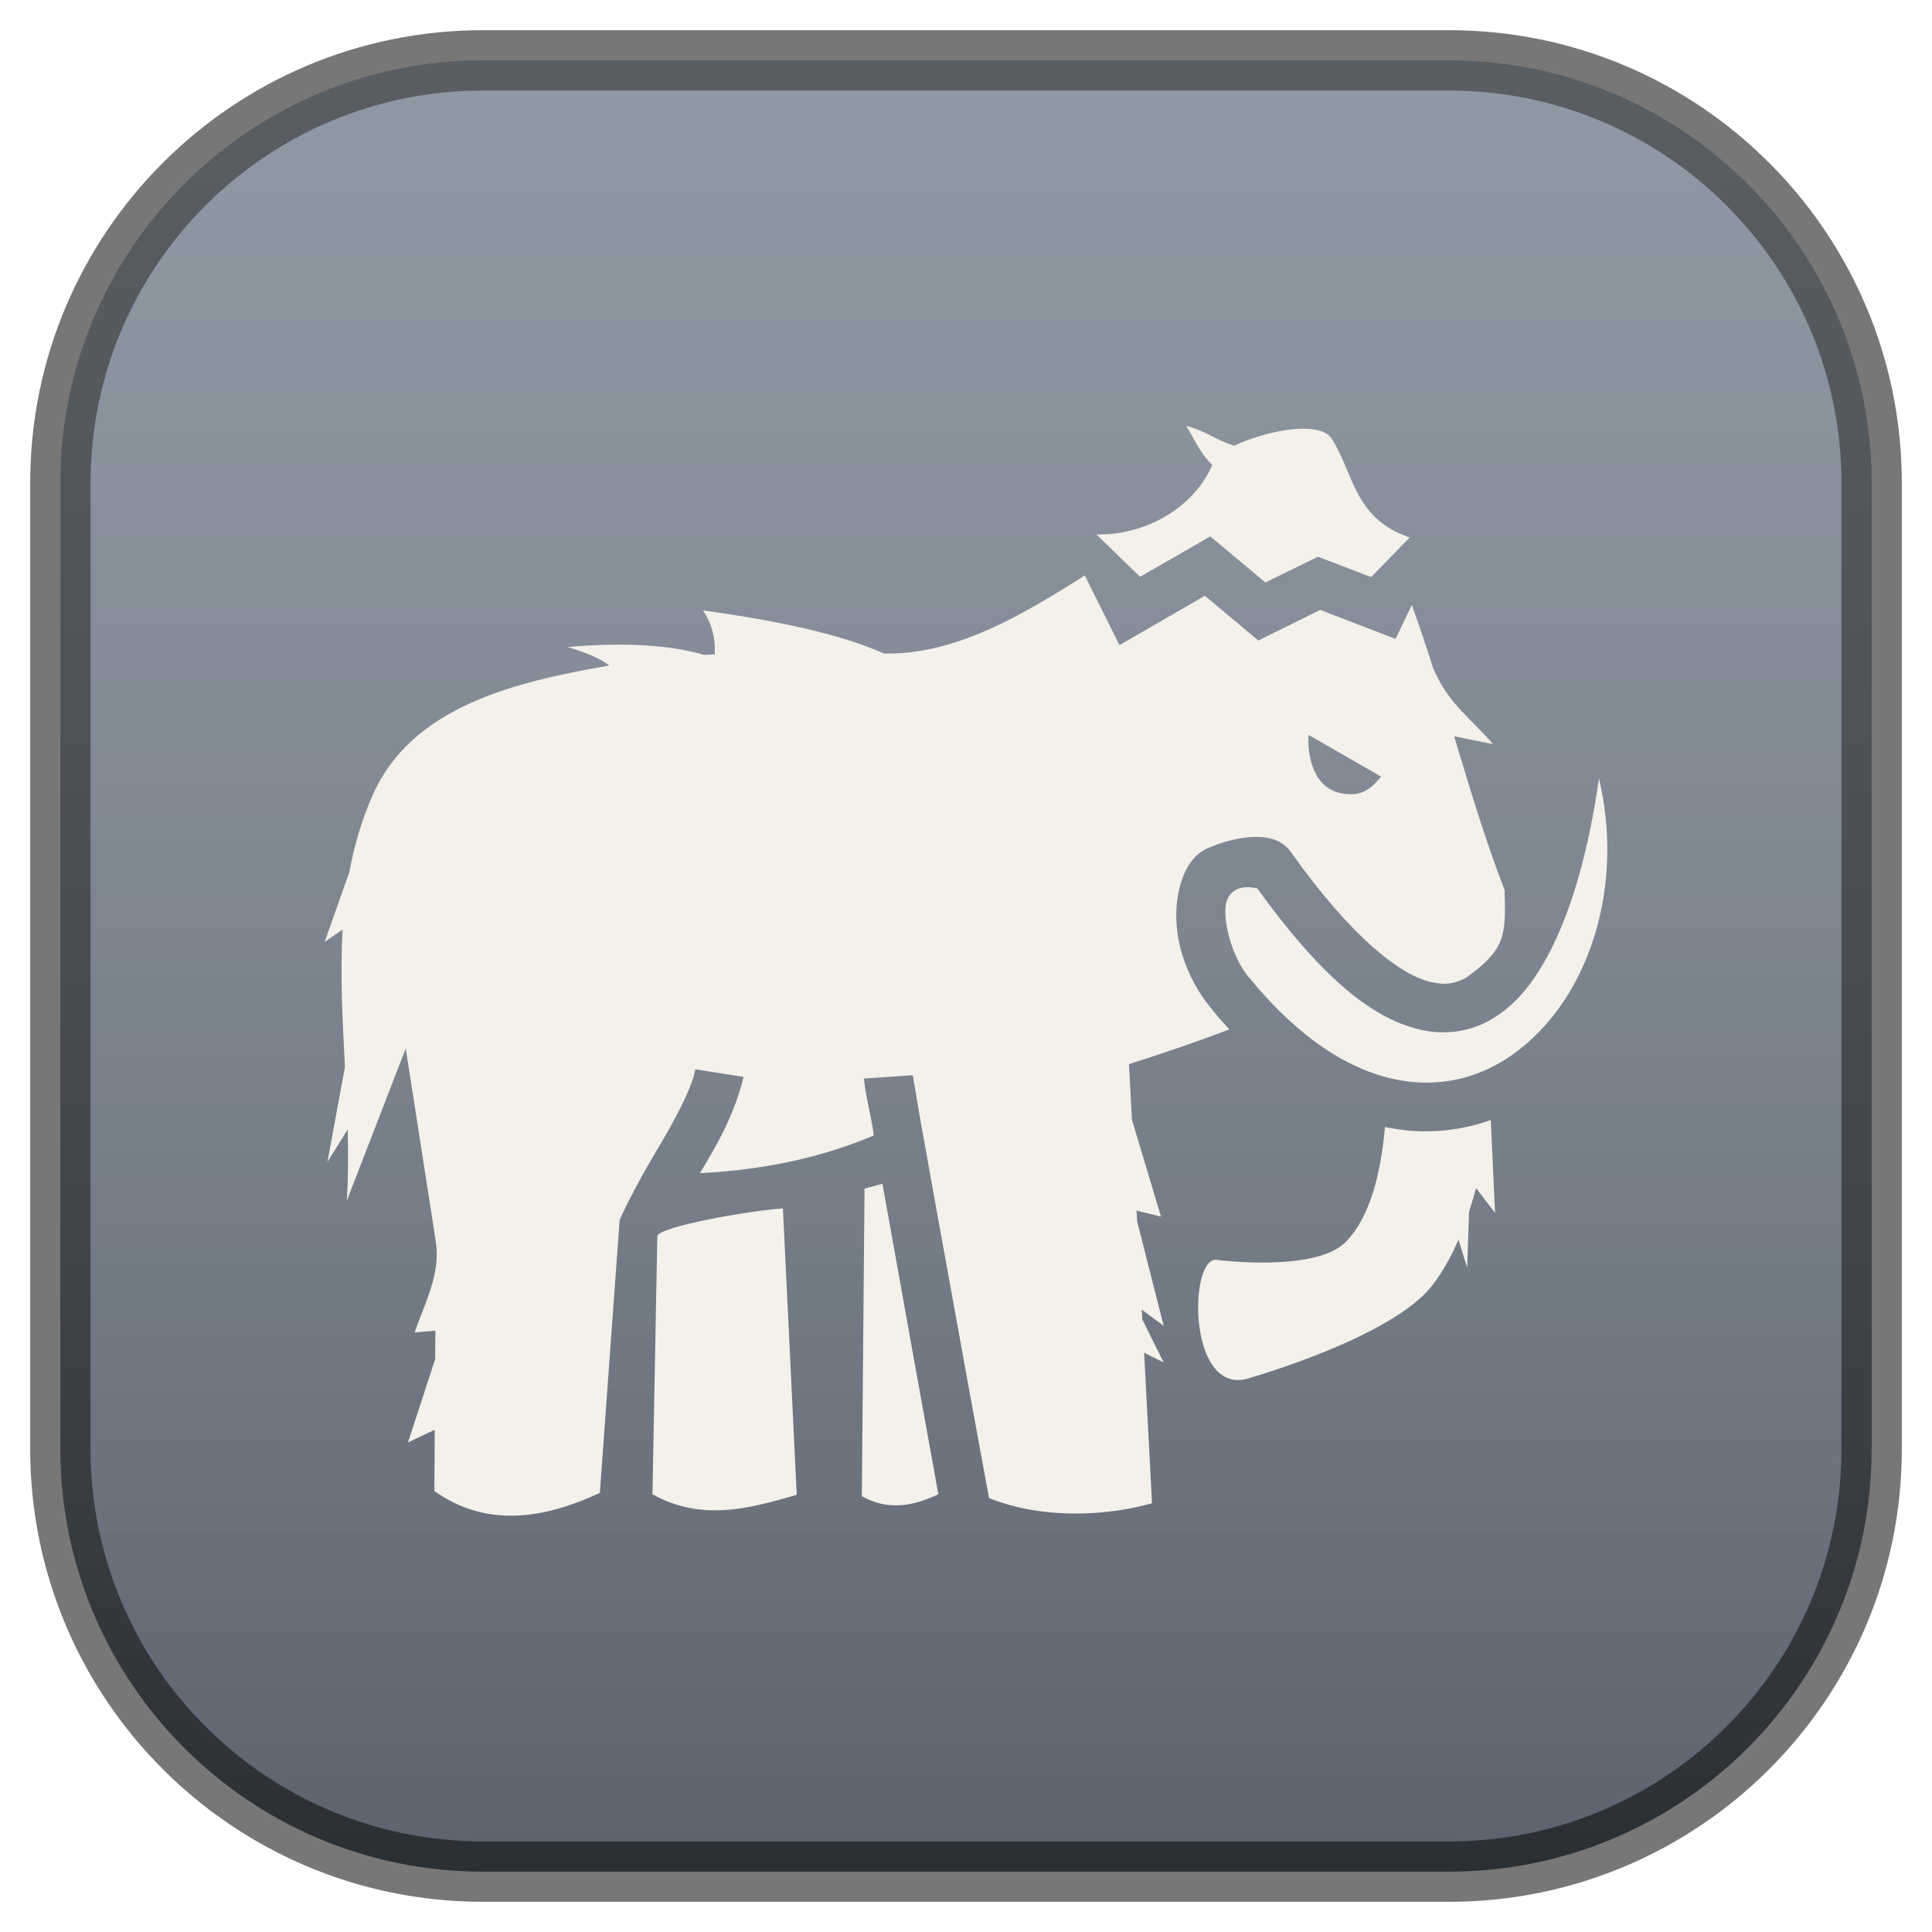
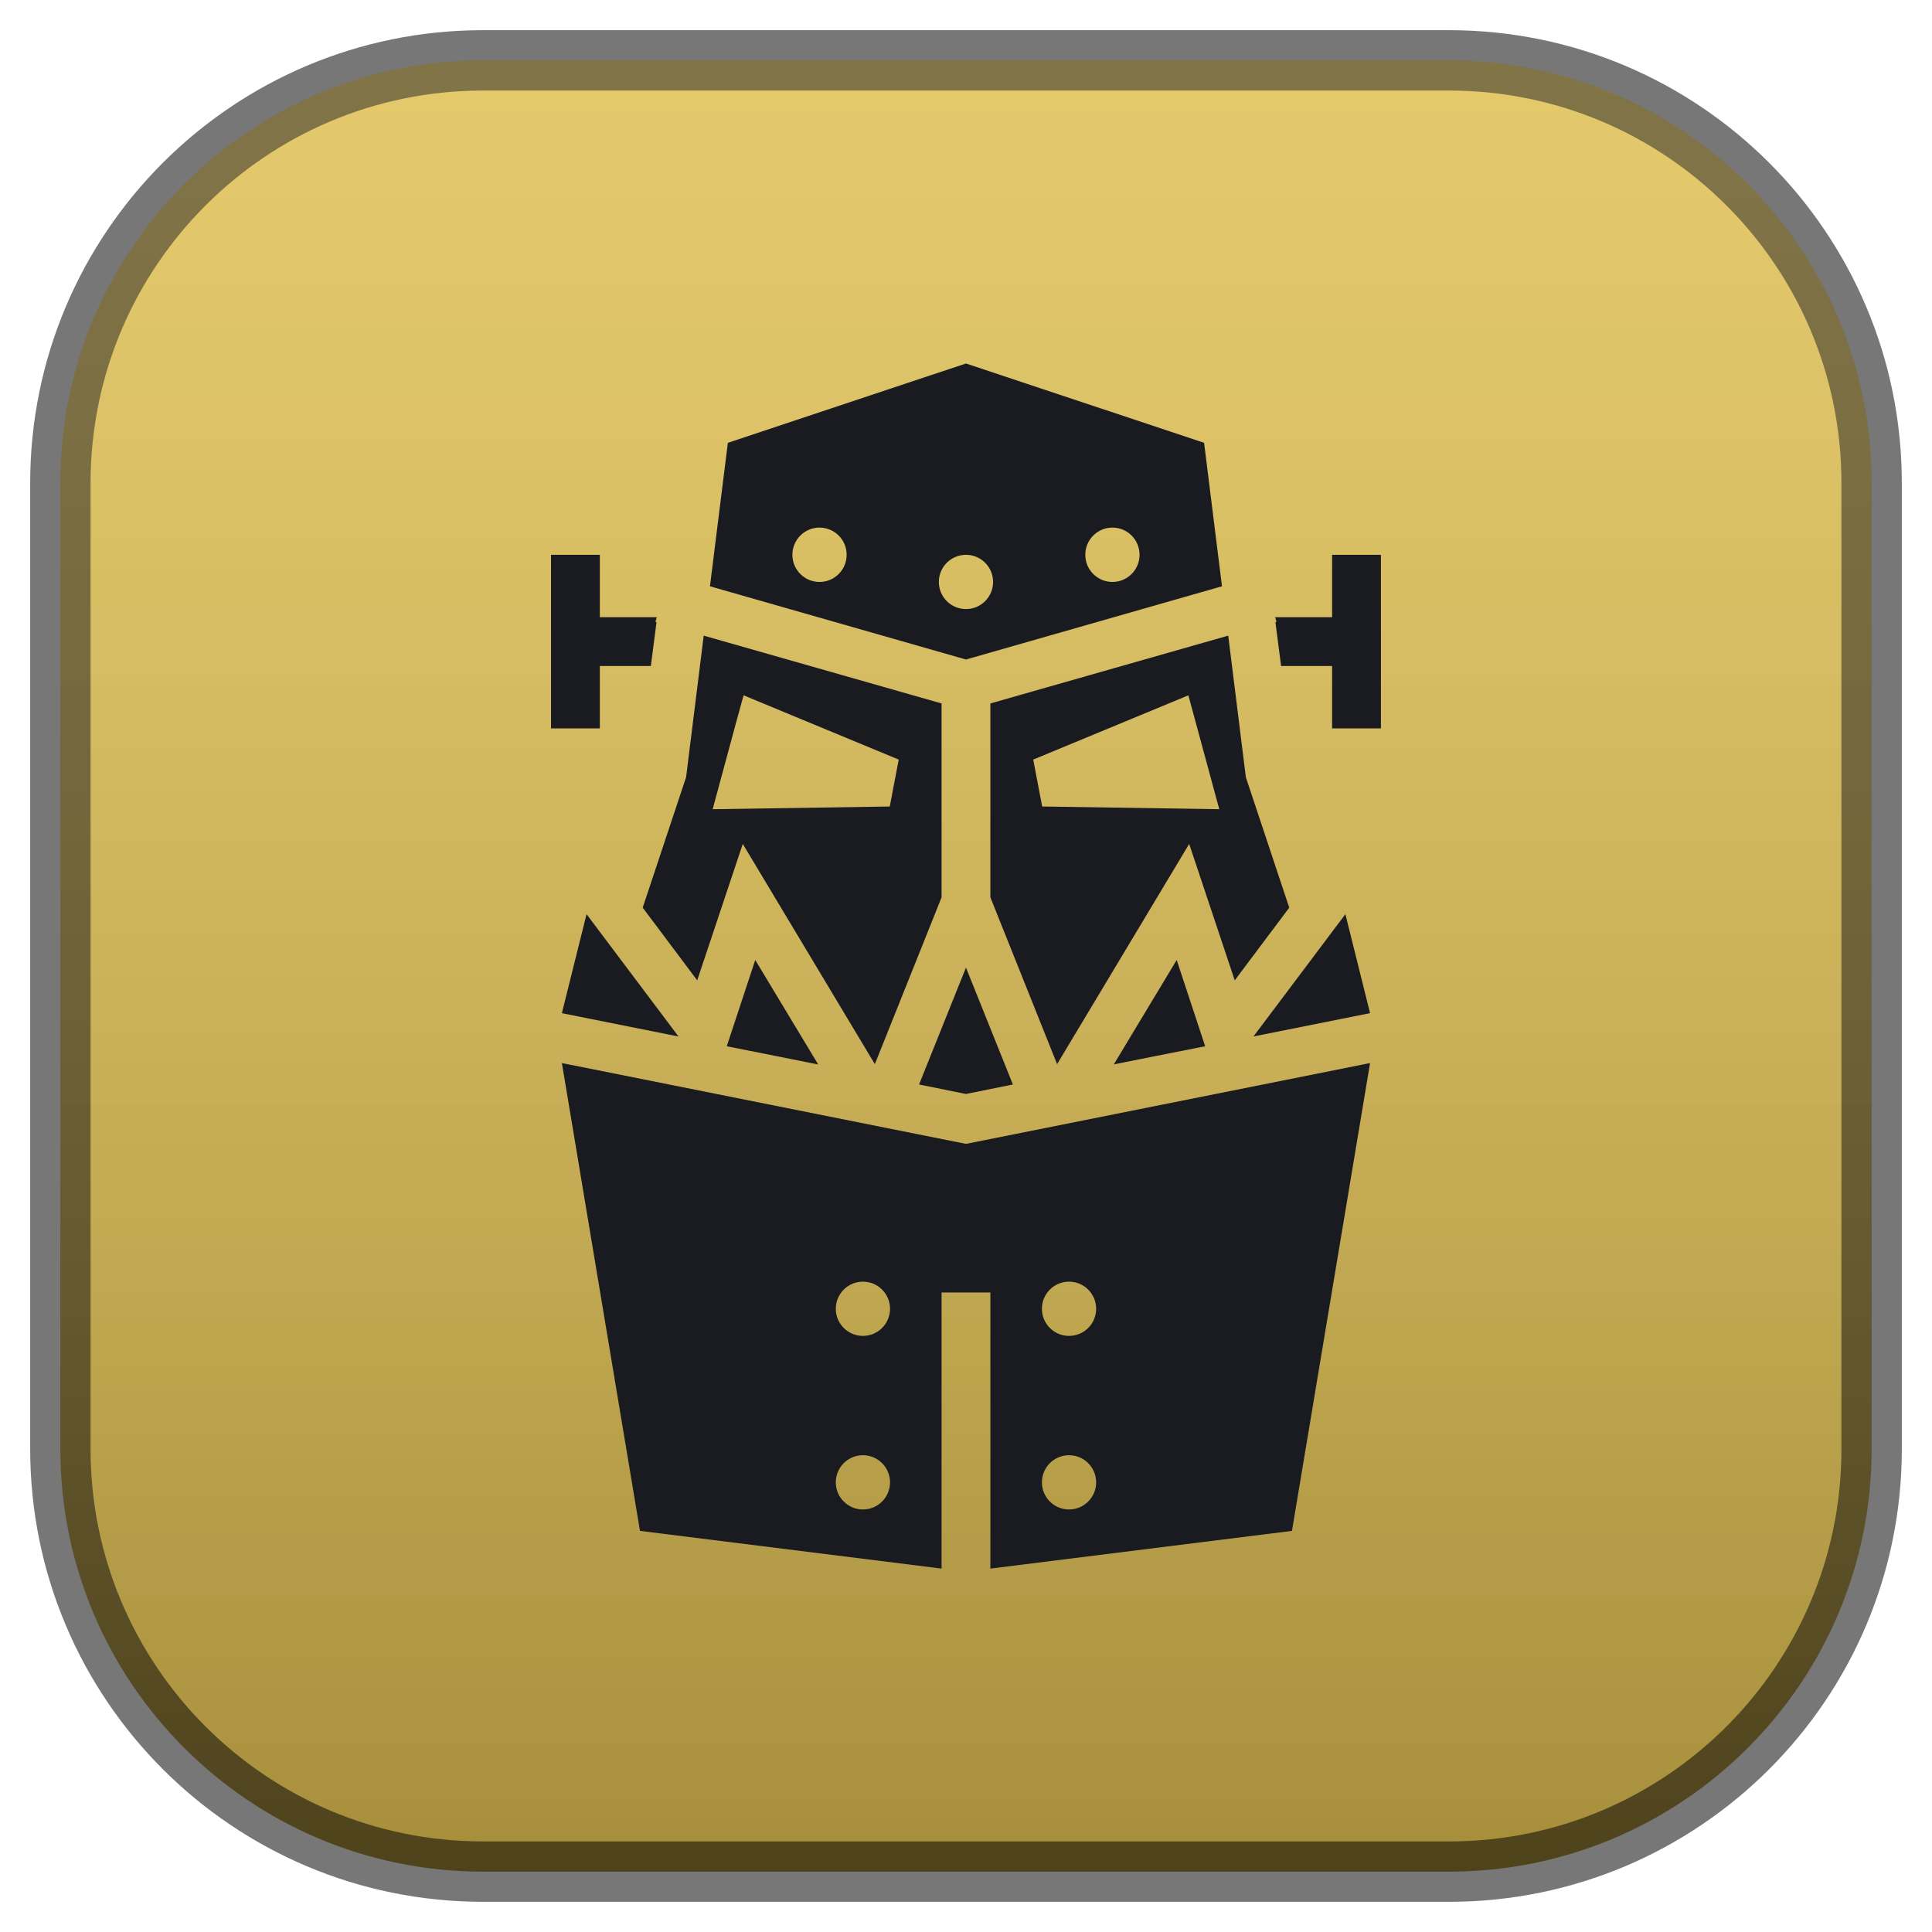
<svg xmlns="http://www.w3.org/2000/svg" width="64" height="64" viewBox="0 0 64 64">
  <defs>
    <linearGradient id="s" x1="0" y1="0" x2="0" y2="1">
      <stop offset="0" stop-color="#ffffff" stop-opacity="0.16" />
      <stop offset="1" stop-color="#000000" stop-opacity="0.26" />
    </linearGradient>
  </defs>
-   <rect x="2" y="2" width="60" height="60" rx="14" fill="#7a8694" stroke="#00000088" stroke-width="2" />
+   <rect x="2" y="2" width="60" height="60" rx="14" fill="#e0c050" stroke="#00000088" stroke-width="2" />
  <rect x="2" y="2" width="60" height="60" rx="14" fill="url(#s)" />
-   <g transform="translate(9 9) scale(0.08984)" fill="#f4f1ea">
-     <path d="M337.2 56.85c2.6 4.01 5 10.08 9.6 14.39-6 14.4-22.9 25.94-42.7 25.66l16.1 15.6 25.9-14.9 20.3 17 19.4-9.5 19.6 7.5L419.6 98c-20.7-7-20.6-23.84-28.8-36.5-1.6-2.43-5.2-3.51-9.8-3.59-7.6-.14-18 2.48-26.1 6.27-7-2.17-10.1-5.32-17.7-7.33zM299.8 112c-23.3 14.8-47.7 29.3-74 28.8-16.4-7.3-39.8-12.2-66.8-15.9 3.5 5.1 4.6 10.5 4.4 16.2-1.3.1-2.6.1-3.9.2-11.5-3.3-27-4.9-50.4-2.9 6.3 1.9 11.8 4 15.4 6.8-34.78 6.1-72.74 15-87.27 47.8-4.11 9.3-6.83 18.8-8.6 28.4l-9.09 25.7 6.61-4.5c-.98 16.6 0 33.6.86 50.6l-6.43 35 7.44-11.9c.24 8.8.23 17.6-.33 26.3l21.74-56.2 11.13 71.5c1.66 11.9-3.98 22.2-7.88 33.2l7.69-.6-.1 10.5-10.02 30.7 9.86-4.7-.12 22.6c18.75 13.3 39.44 10.7 61.01.7l7.3-100.7c4.9-10.8 11.1-21.3 16.5-30.4 5.8-10 10.6-19.8 11.4-25.1l17.8 2.8c-3.4 13.9-9.6 24.8-16.1 35.5 23.5-1.2 44.8-5.7 64.1-13.9-.8-6.9-3.2-15.1-3.6-21l18-1.2c1.1 6.7 3.1 18.5 4.5 26 2.7 15.2 6.3 35.1 9.9 54.8 6.6 36.7 12.8 70.2 13.7 75.1 21 8.4 45.2 6.2 60.1 1.9l-2.9-55.5 7.2 3.6-7.9-15.9-.2-3.6 8.1 6-9.8-38.6-.2-3.9 9 2.2-10.7-35.7-1.1-20.5c12.9-4.1 25.1-8.3 37-12.8-2.3-2.5-4.6-5.1-6.8-7.9-9.3-11.3-14.4-26.5-12.3-40.6 1.1-7.1 4.1-15.4 11.5-18.5 9.1-3.8 24.1-7.4 30.4 1.7 22.6 31.9 40.5 45.2 51.4 47.8 5.5 1.3 9.3.6 13.3-1.7 14.3-10.4 14.5-15.1 14-32.2-7.2-18.7-12.9-37.7-18.6-56.7l14.3 2.9c-7.5-9-16.3-14.5-22-27.9-2.5-7.8-5.1-15.6-7.9-23.4l-6 12.5-27.8-10.7-22.8 11.3-19.7-16.5-31.5 18.2zm82.5 58.8l26.8 15.4c-3.4 3.8-6.6 7.9-15.3 6-9.3-2.1-12-13-11.5-21.4zm107.1 16c-3.4 24-9.8 51-21.7 70.3-4.8 7.8-10.6 14.4-18.2 18.7-7.5 4.4-16.9 5.9-26.3 3.6-18.4-4.3-37.1-20.6-59.8-52-6.5-1.5-10.8.9-11.6 6.2-1 6.9 2.6 19.4 8.4 26.5h.1c20.9 25.7 41.6 36.7 59.7 38.6 18.1 1.9 34.4-5.1 47.3-18.4 20-20.5 30.9-56 22.1-93.5zm-39.9 126c-9.8 3.5-20.4 4.9-31.4 3.8-2.5-.3-5.1-.7-7.6-1.2-1.5 17-5.5 33.2-14.4 42.3-11.1 11.4-47.3 6.7-47.3 6.7-10.9-2.5-11.4 52.2 12.5 43.3 0 0 51.2-14.6 66.3-33.5 3.8-4.8 7.2-10.7 10-17.3l3.2 10.3.7-20.6c.9-2.8 1.8-5.8 2.6-8.7l7 9.2zm-224.3 23.5l-6.6 1.8-1 113.4c9.8 5.5 19.1 3.6 28.2-.7-1.7-9.8-6.8-37.4-12.7-70.5-2.8-15.5-5.5-30.5-7.9-44zm-36.7 9.1c-13 .9-44.9 6.6-46.3 10.1l-1.8 95.3c18.2 10.1 35.7 5.3 53.2.2z" />
+   <g transform="translate(9 9) scale(0.08984)" fill="#191b20">
+     <path d="M256 33.85L168.2 63.1l-6.6 52.9 94.4 27 94.4-27-6.6-52.9zm-54 60.51a10 9.999 0 0 1 10 10.04 10 9.999 0 0 1-10 10 10 9.999 0 0 1-10-10 10 9.999 0 0 1 10-10.04zm108 0a10 9.999 0 0 1 10 10.04 10 9.999 0 0 1-10 10 10 9.999 0 0 1-10-10 10 9.999 0 0 1 10-10.04zM103 104.4v64h18v-23h18.8l2.1-16.2-.4-.1.5-1.7h-21v-23zm153 0a10 9.999 0 0 1 10 10 10 9.999 0 0 1-10 10 10 9.999 0 0 1-10-10 10 9.999 0 0 1 10-10zm135 0v23h-21l.5 1.7-.4.1 2.1 16.2H391v23h18v-64zm-231.7 29.8l-6.5 52.2-16 48.1 20.1 26.8 16.8-50.3 48.7 81.2 24.6-61.5v-71.5zm193.4 0l-87.7 25v71.5l24.6 61.5 48.7-81.2 16.8 50.3 20.1-26.8-16-48.1zm-178.7 22l57.2 23.7-3.3 17.3-65.3 1 8.7-32.2zm164 0l11.4 42-65.3-1-3.3-17.3 47.8-19.8zm-221.9 80.7l-9.1 36.5 43 8.6zm279.8 0L362 282l43-8.6zm-217.6 16.9l-10.5 31.8 32.6 6.5 1.1.2zm155.4 0l-23.2 38.5 15-3 18.7-3.7zm-77.7 2.8l-17.3 43.1 17.3 3.5 17.3-3.5zm-149 35.2l28.8 172.5L247 478.2V376.4h18v101.8l111.2-13.9L405 291.8l-149 29.8zm111 80.6a10 9.999 0 0 1 10 10 10 9.999 0 0 1-10 10 10 9.999 0 0 1-10-10 10 9.999 0 0 1 10-10zm76 0a10 9.999 0 0 1 10 10 10 9.999 0 0 1-10 10 10 9.999 0 0 1-10-10 10 9.999 0 0 1 10-10zm-76 64a10 9.999 0 0 1 10 10 10 9.999 0 0 1-10 10 10 9.999 0 0 1-10-10 10 9.999 0 0 1 10-10zm76 0a10 9.999 0 0 1 10 10 10 9.999 0 0 1-10 10 10 9.999 0 0 1-10-10 10 9.999 0 0 1 10-10z" />
  </g>
</svg>
